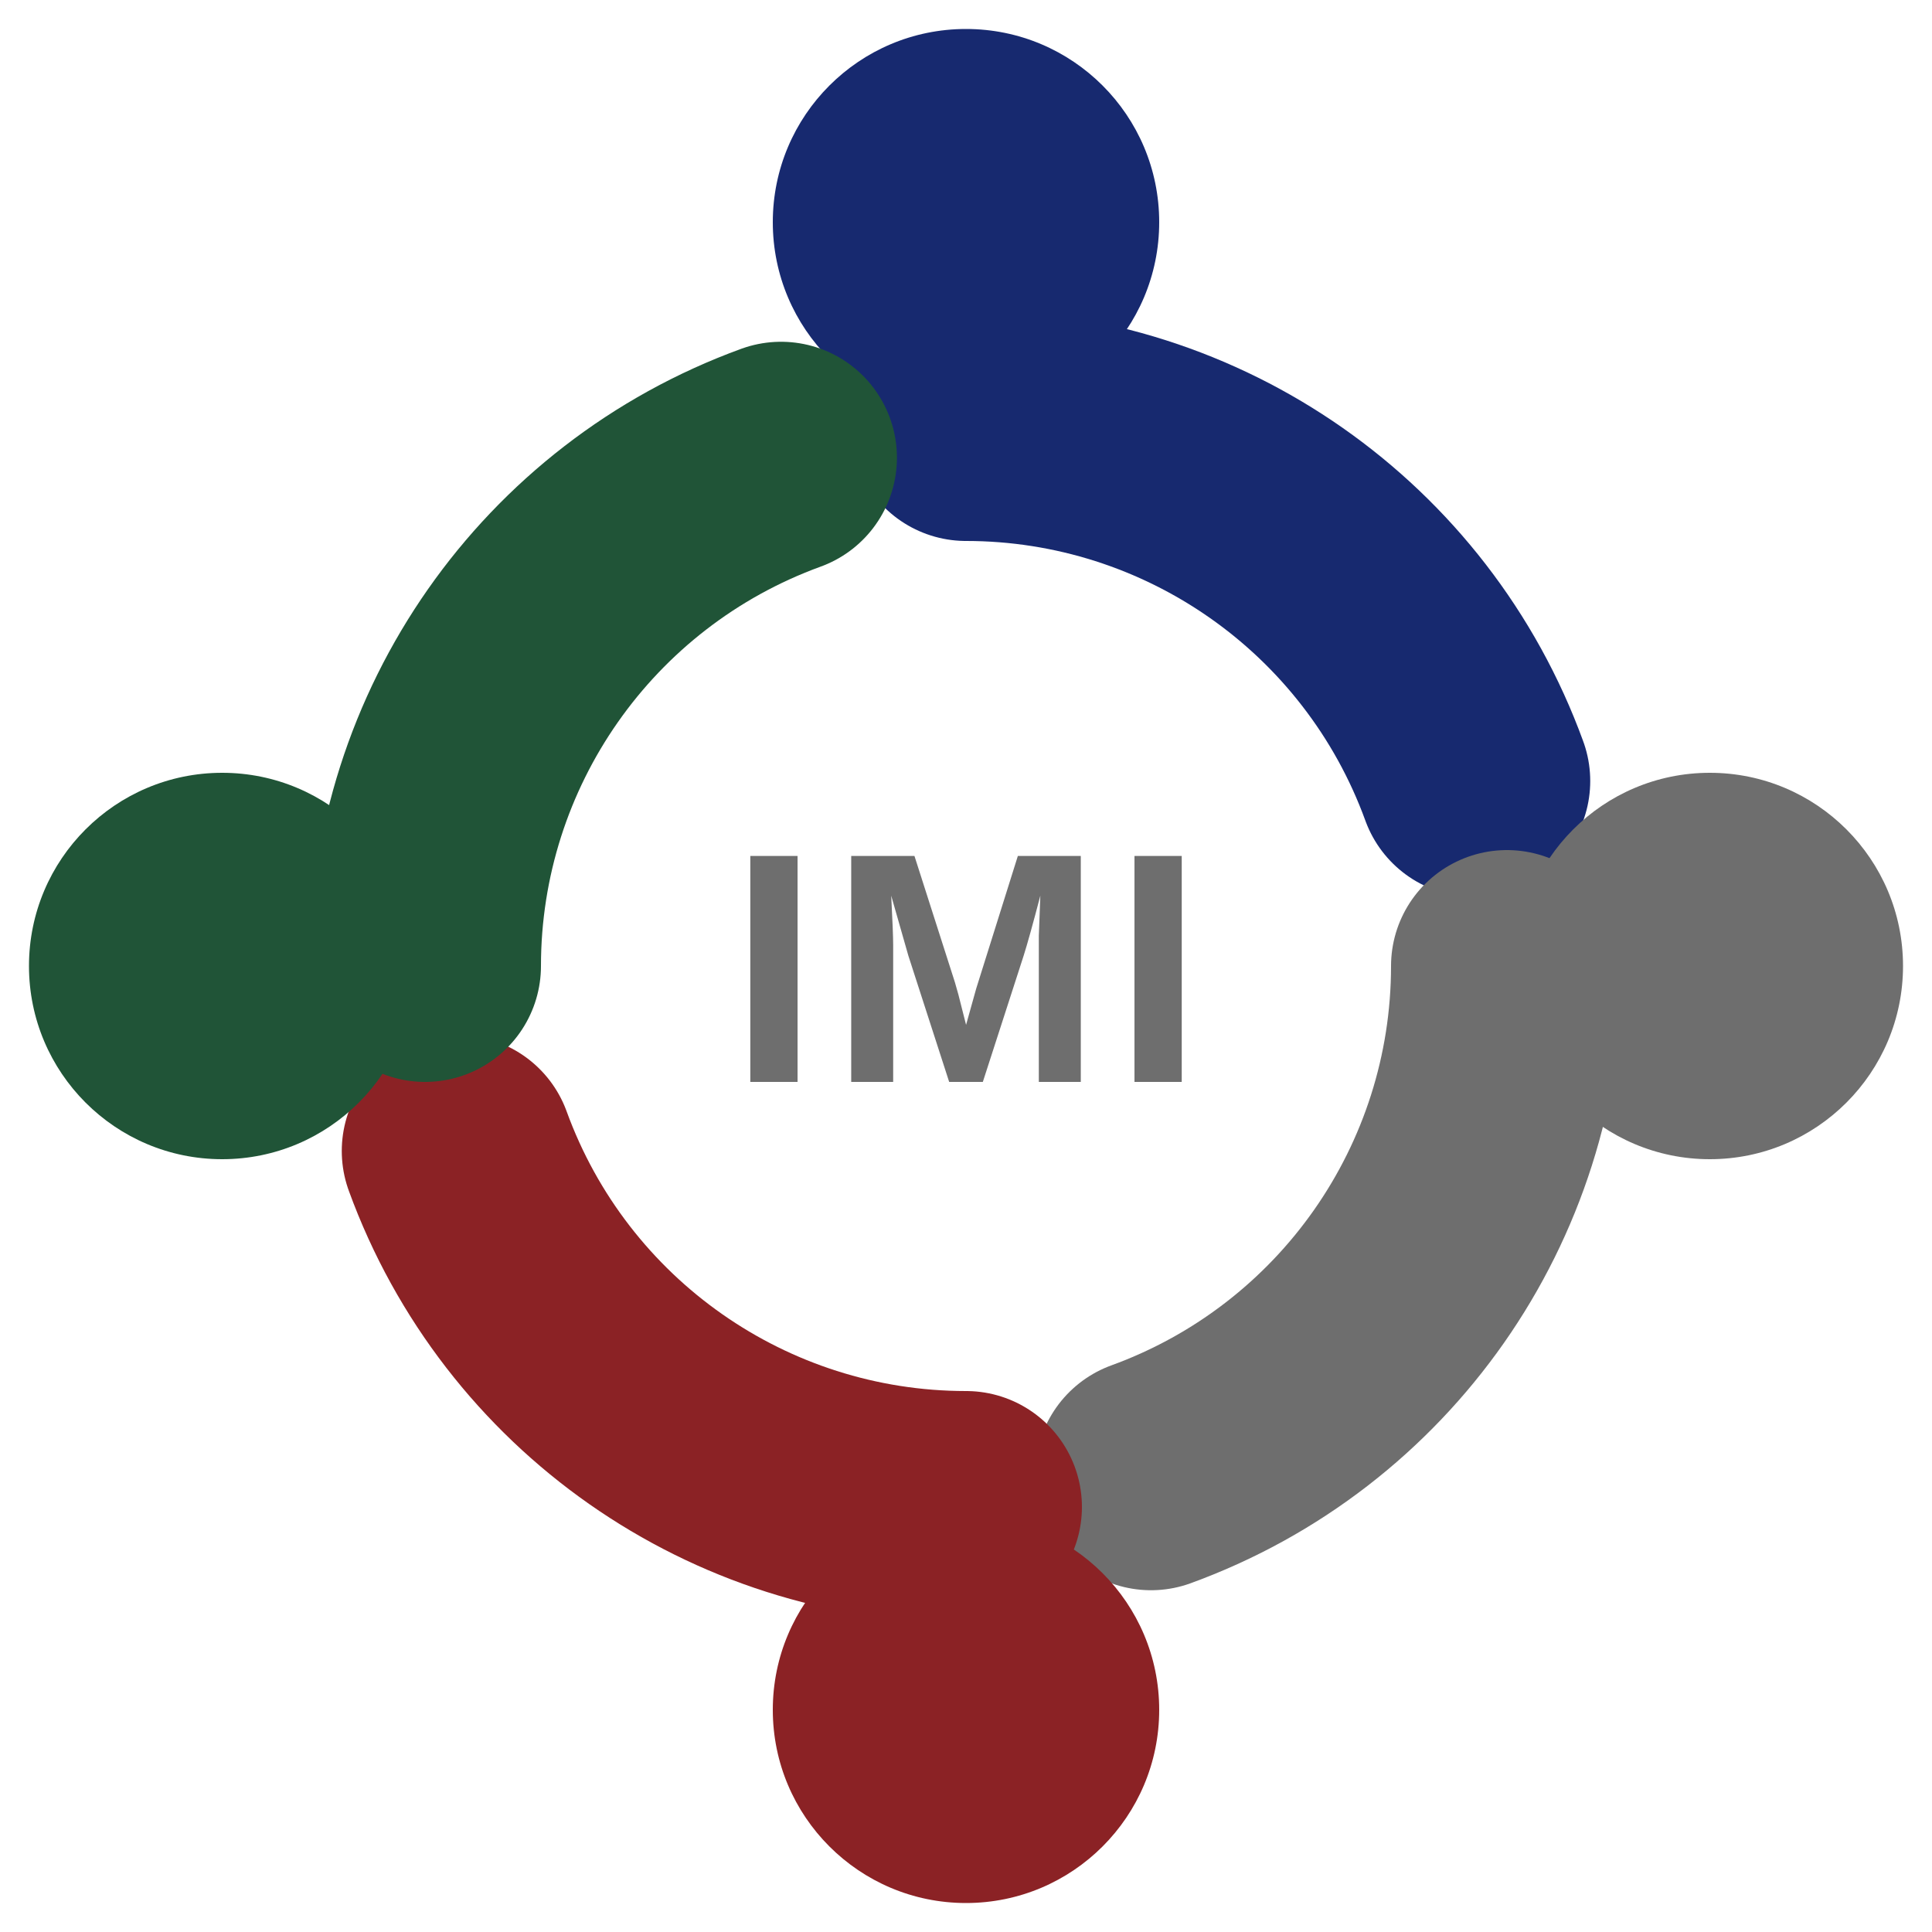
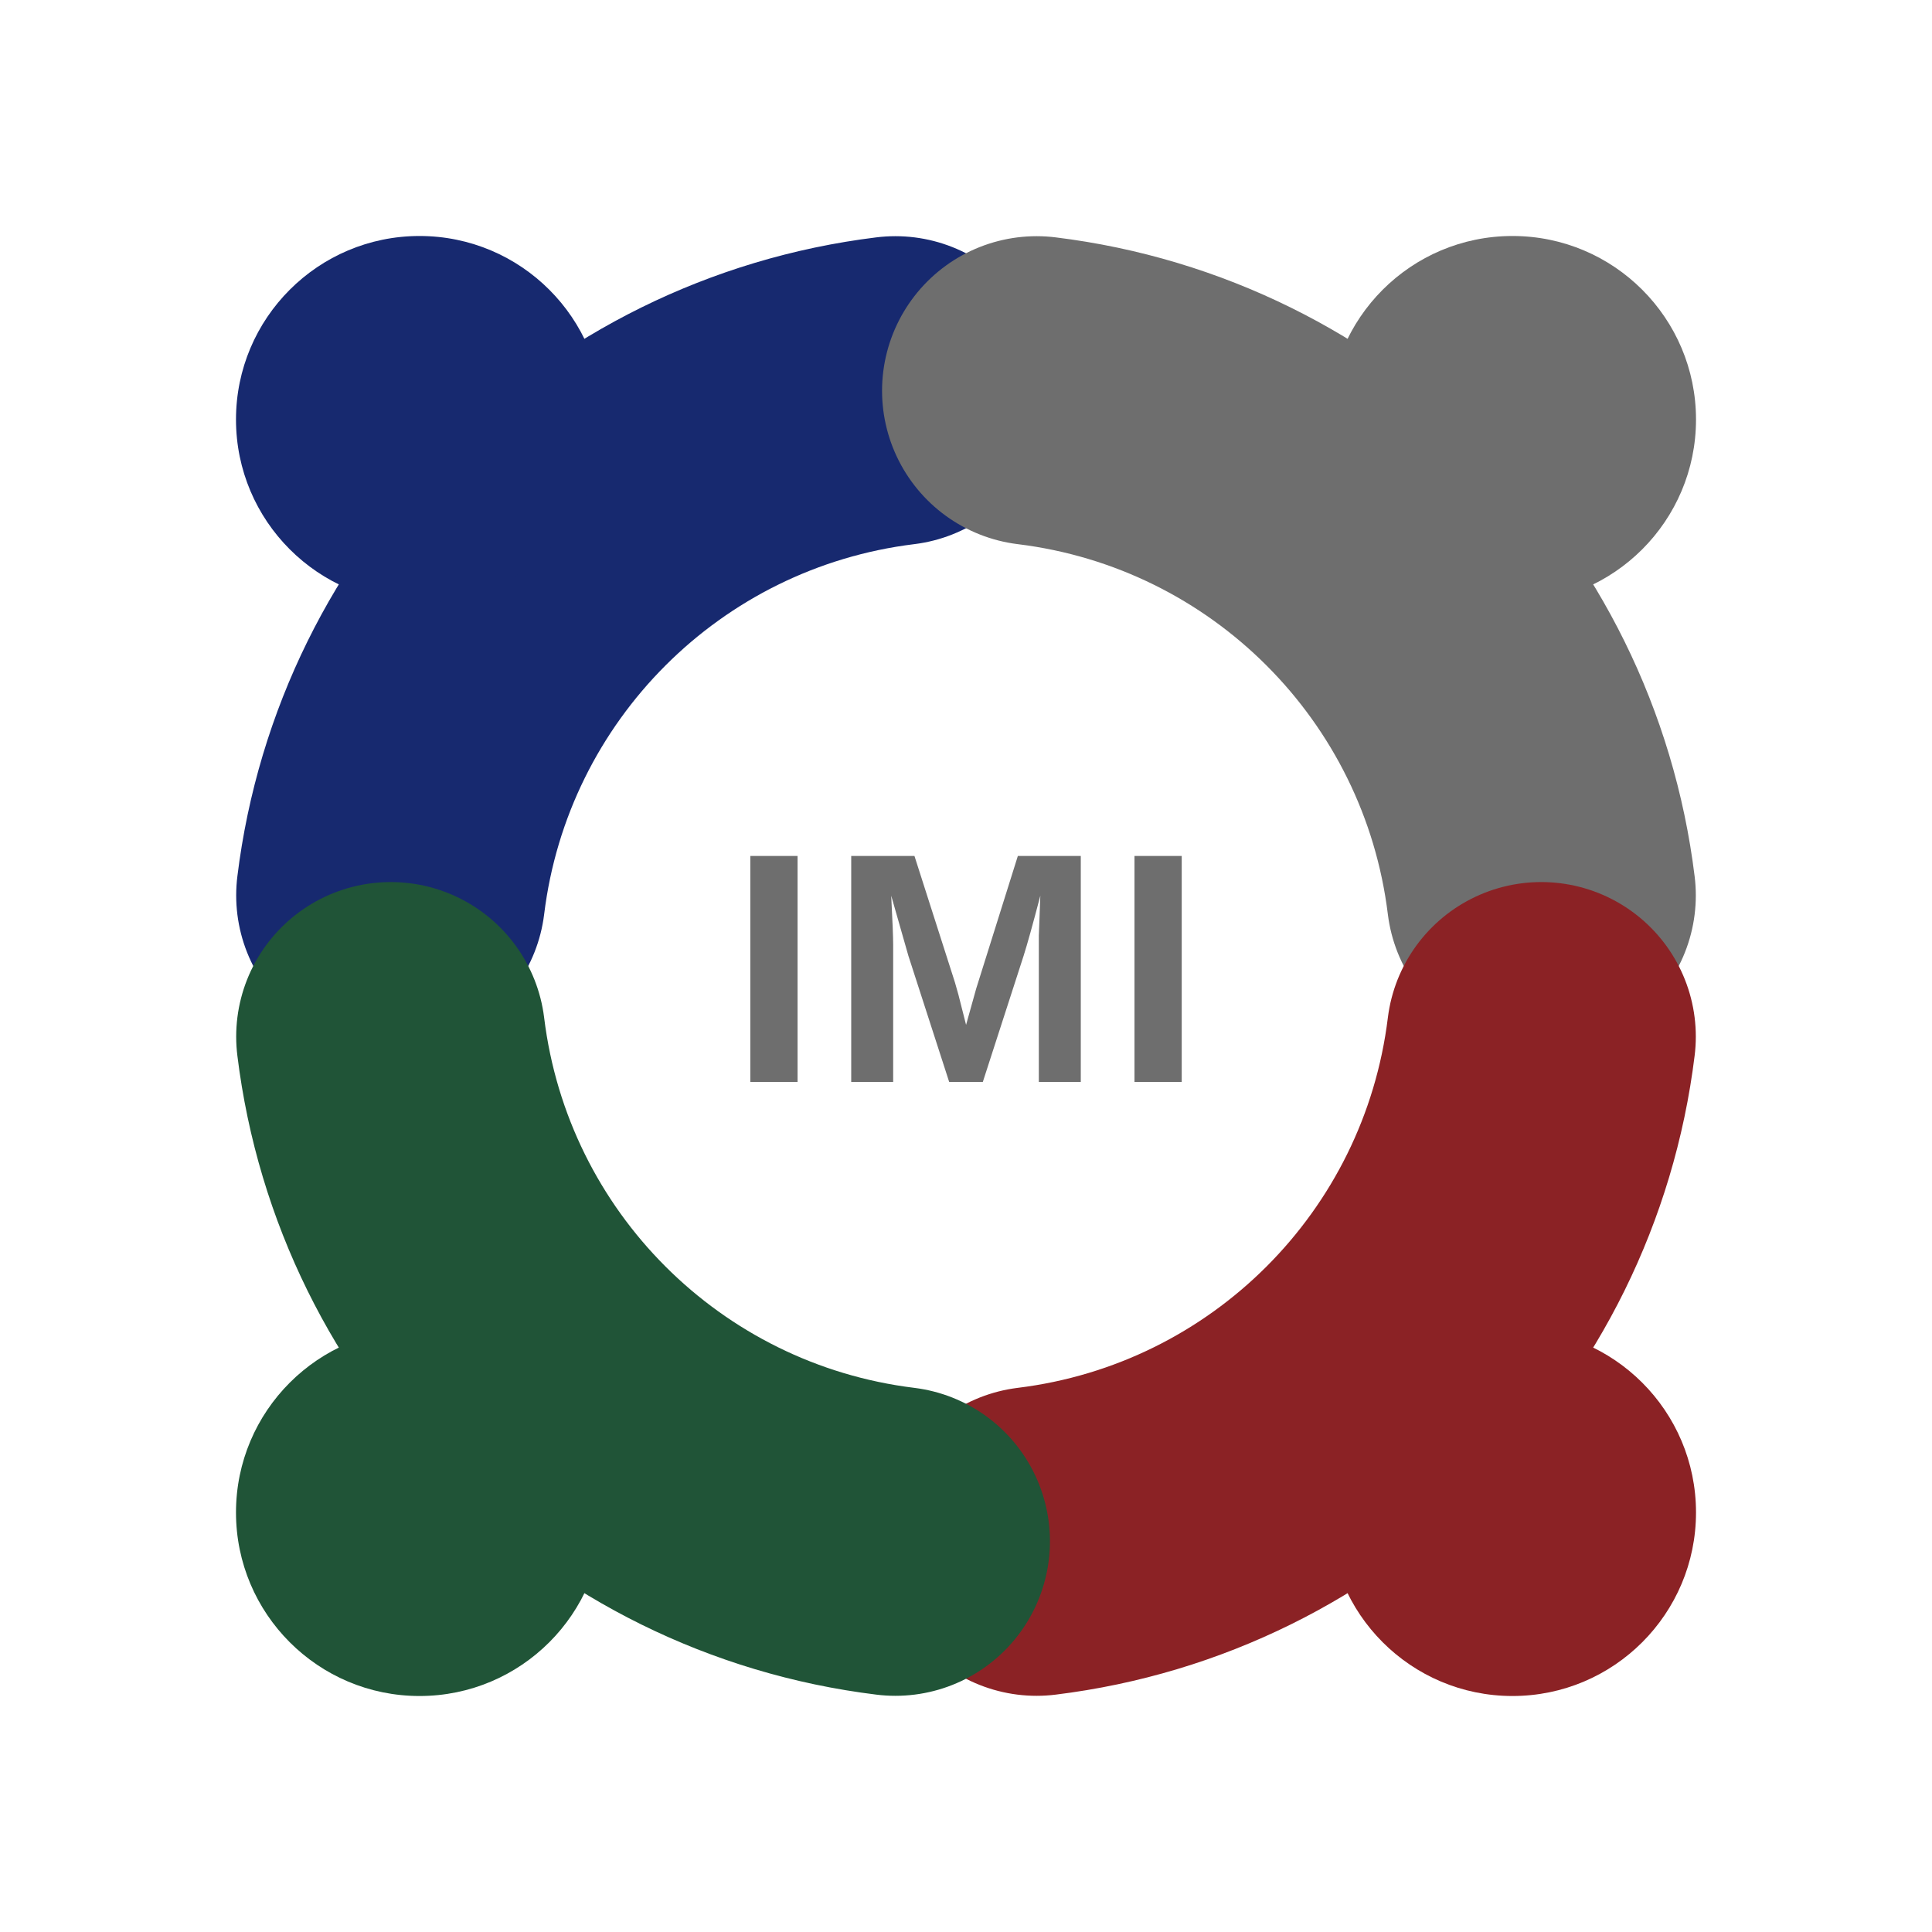
<svg xmlns="http://www.w3.org/2000/svg" viewBox="0 0 200 200" role="img" aria-label="IM Invests">
  <g fill="#17296F">
-     <path d="M 100 44 A 56 56 0 0 1 152.62 80.85" fill="none" stroke="#17296F" stroke-width="24" stroke-linecap="round" />
-     <circle cx="100" cy="23" r="20" />
+     <path d="M 40.45 92.69 A 60 60 0 0 1 92.69 40.45" fill="none" stroke="#17296F" stroke-width="32" stroke-linecap="round" />
+     <circle cx="43.43" cy="43.43" r="19" />
  </g>
  <g fill="#6E6E6E">
-     <path d="M 156 100 A 56 56 0 0 1 119.15 152.62" fill="none" stroke="#6E6E6E" stroke-width="24" stroke-linecap="round" />
-     <circle cx="177" cy="100" r="20" />
+     <path d="M 107.31 40.45 A 60 60 0 0 1 159.55 92.69" fill="none" stroke="#6E6E6E" stroke-width="32" stroke-linecap="round" />
+     <circle cx="156.57" cy="43.43" r="19" />
  </g>
  <g fill="#8B2225">
-     <path d="M 100 156 A 56 56 0 0 1 47.38 119.15" fill="none" stroke="#8B2225" stroke-width="24" stroke-linecap="round" />
-     <circle cx="100" cy="177" r="20" />
+     <path d="M 159.55 107.31 A 60 60 0 0 1 107.31 159.55" fill="none" stroke="#8B2225" stroke-width="32" stroke-linecap="round" />
+     <circle cx="156.57" cy="156.57" r="19" />
  </g>
  <g fill="#205437">
-     <path d="M 44 100 A 56 56 0 0 1 80.85 47.38" fill="none" stroke="#205437" stroke-width="24" stroke-linecap="round" />
-     <circle cx="23" cy="100" r="20" />
+     <path d="M 92.69 159.55 A 60 60 0 0 1 40.45 107.31" fill="none" stroke="#205437" stroke-width="32" stroke-linecap="round" />
+     <circle cx="43.43" cy="156.57" r="19" />
  </g>
  <text x="100" y="112" text-anchor="middle" font-family="Arial, Helvetica, sans-serif" font-size="34" font-weight="700" letter-spacing="1" fill="#6E6E6E">
    IMI
  </text>
</svg>
